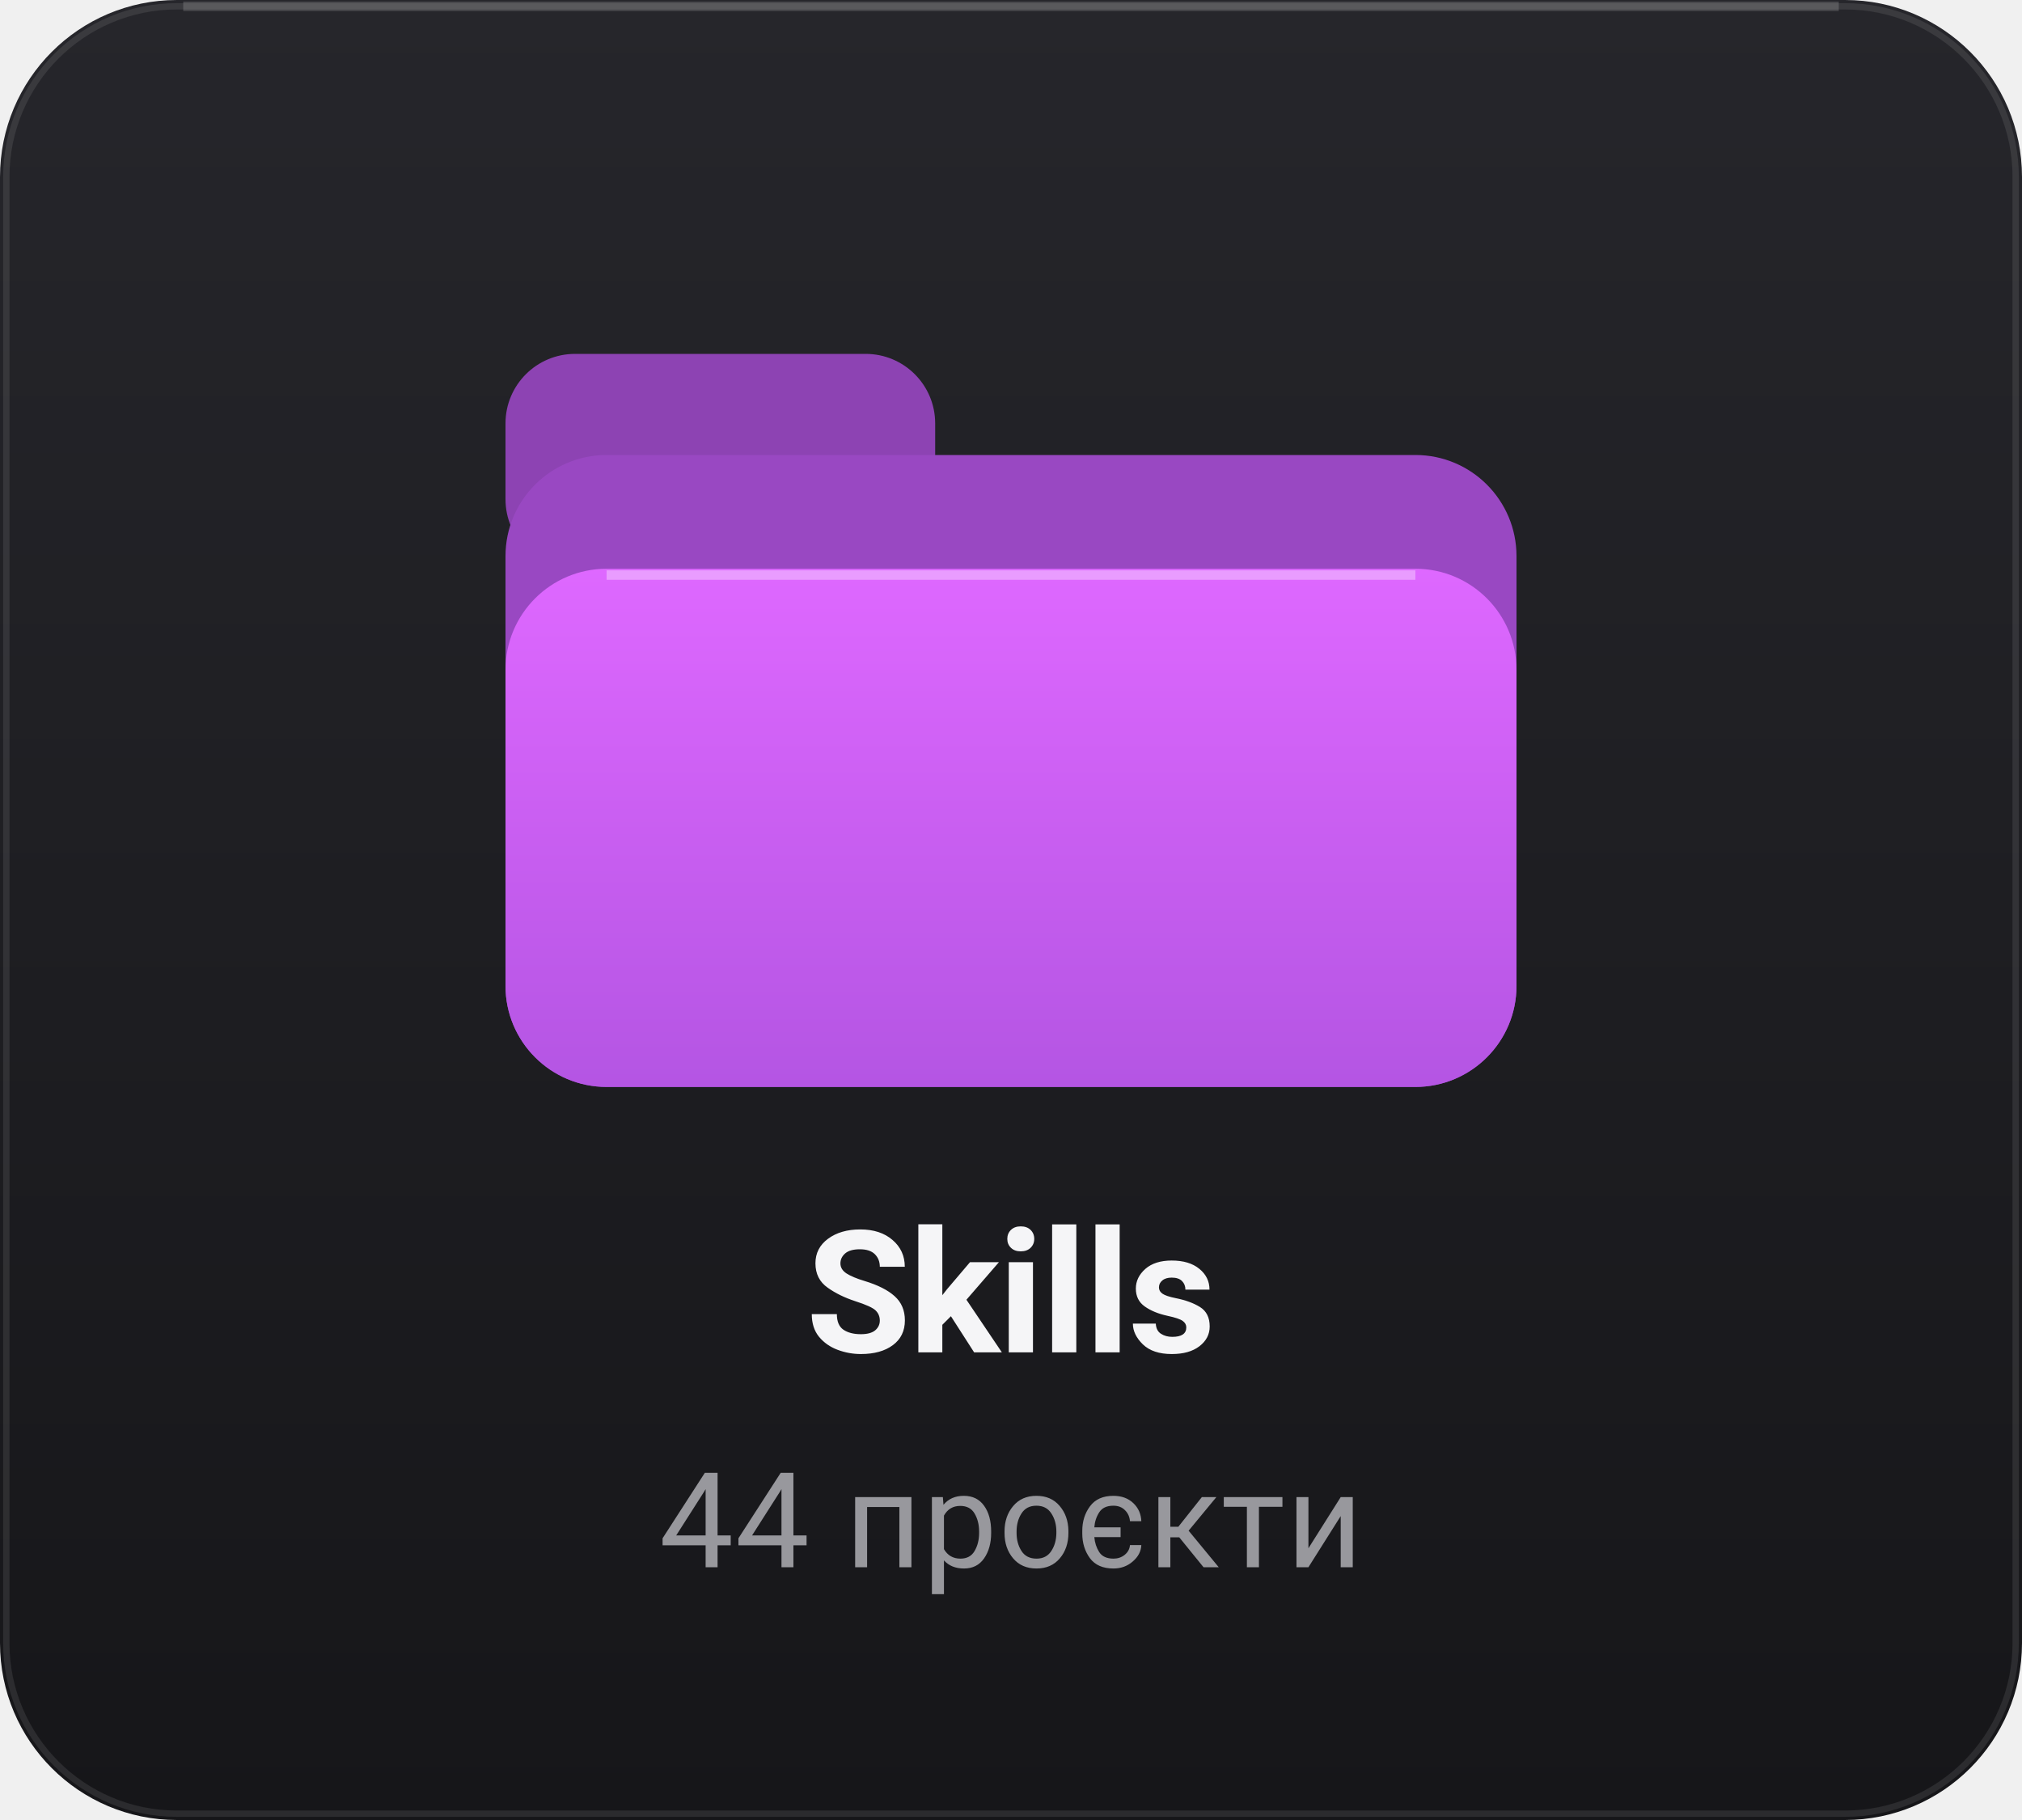
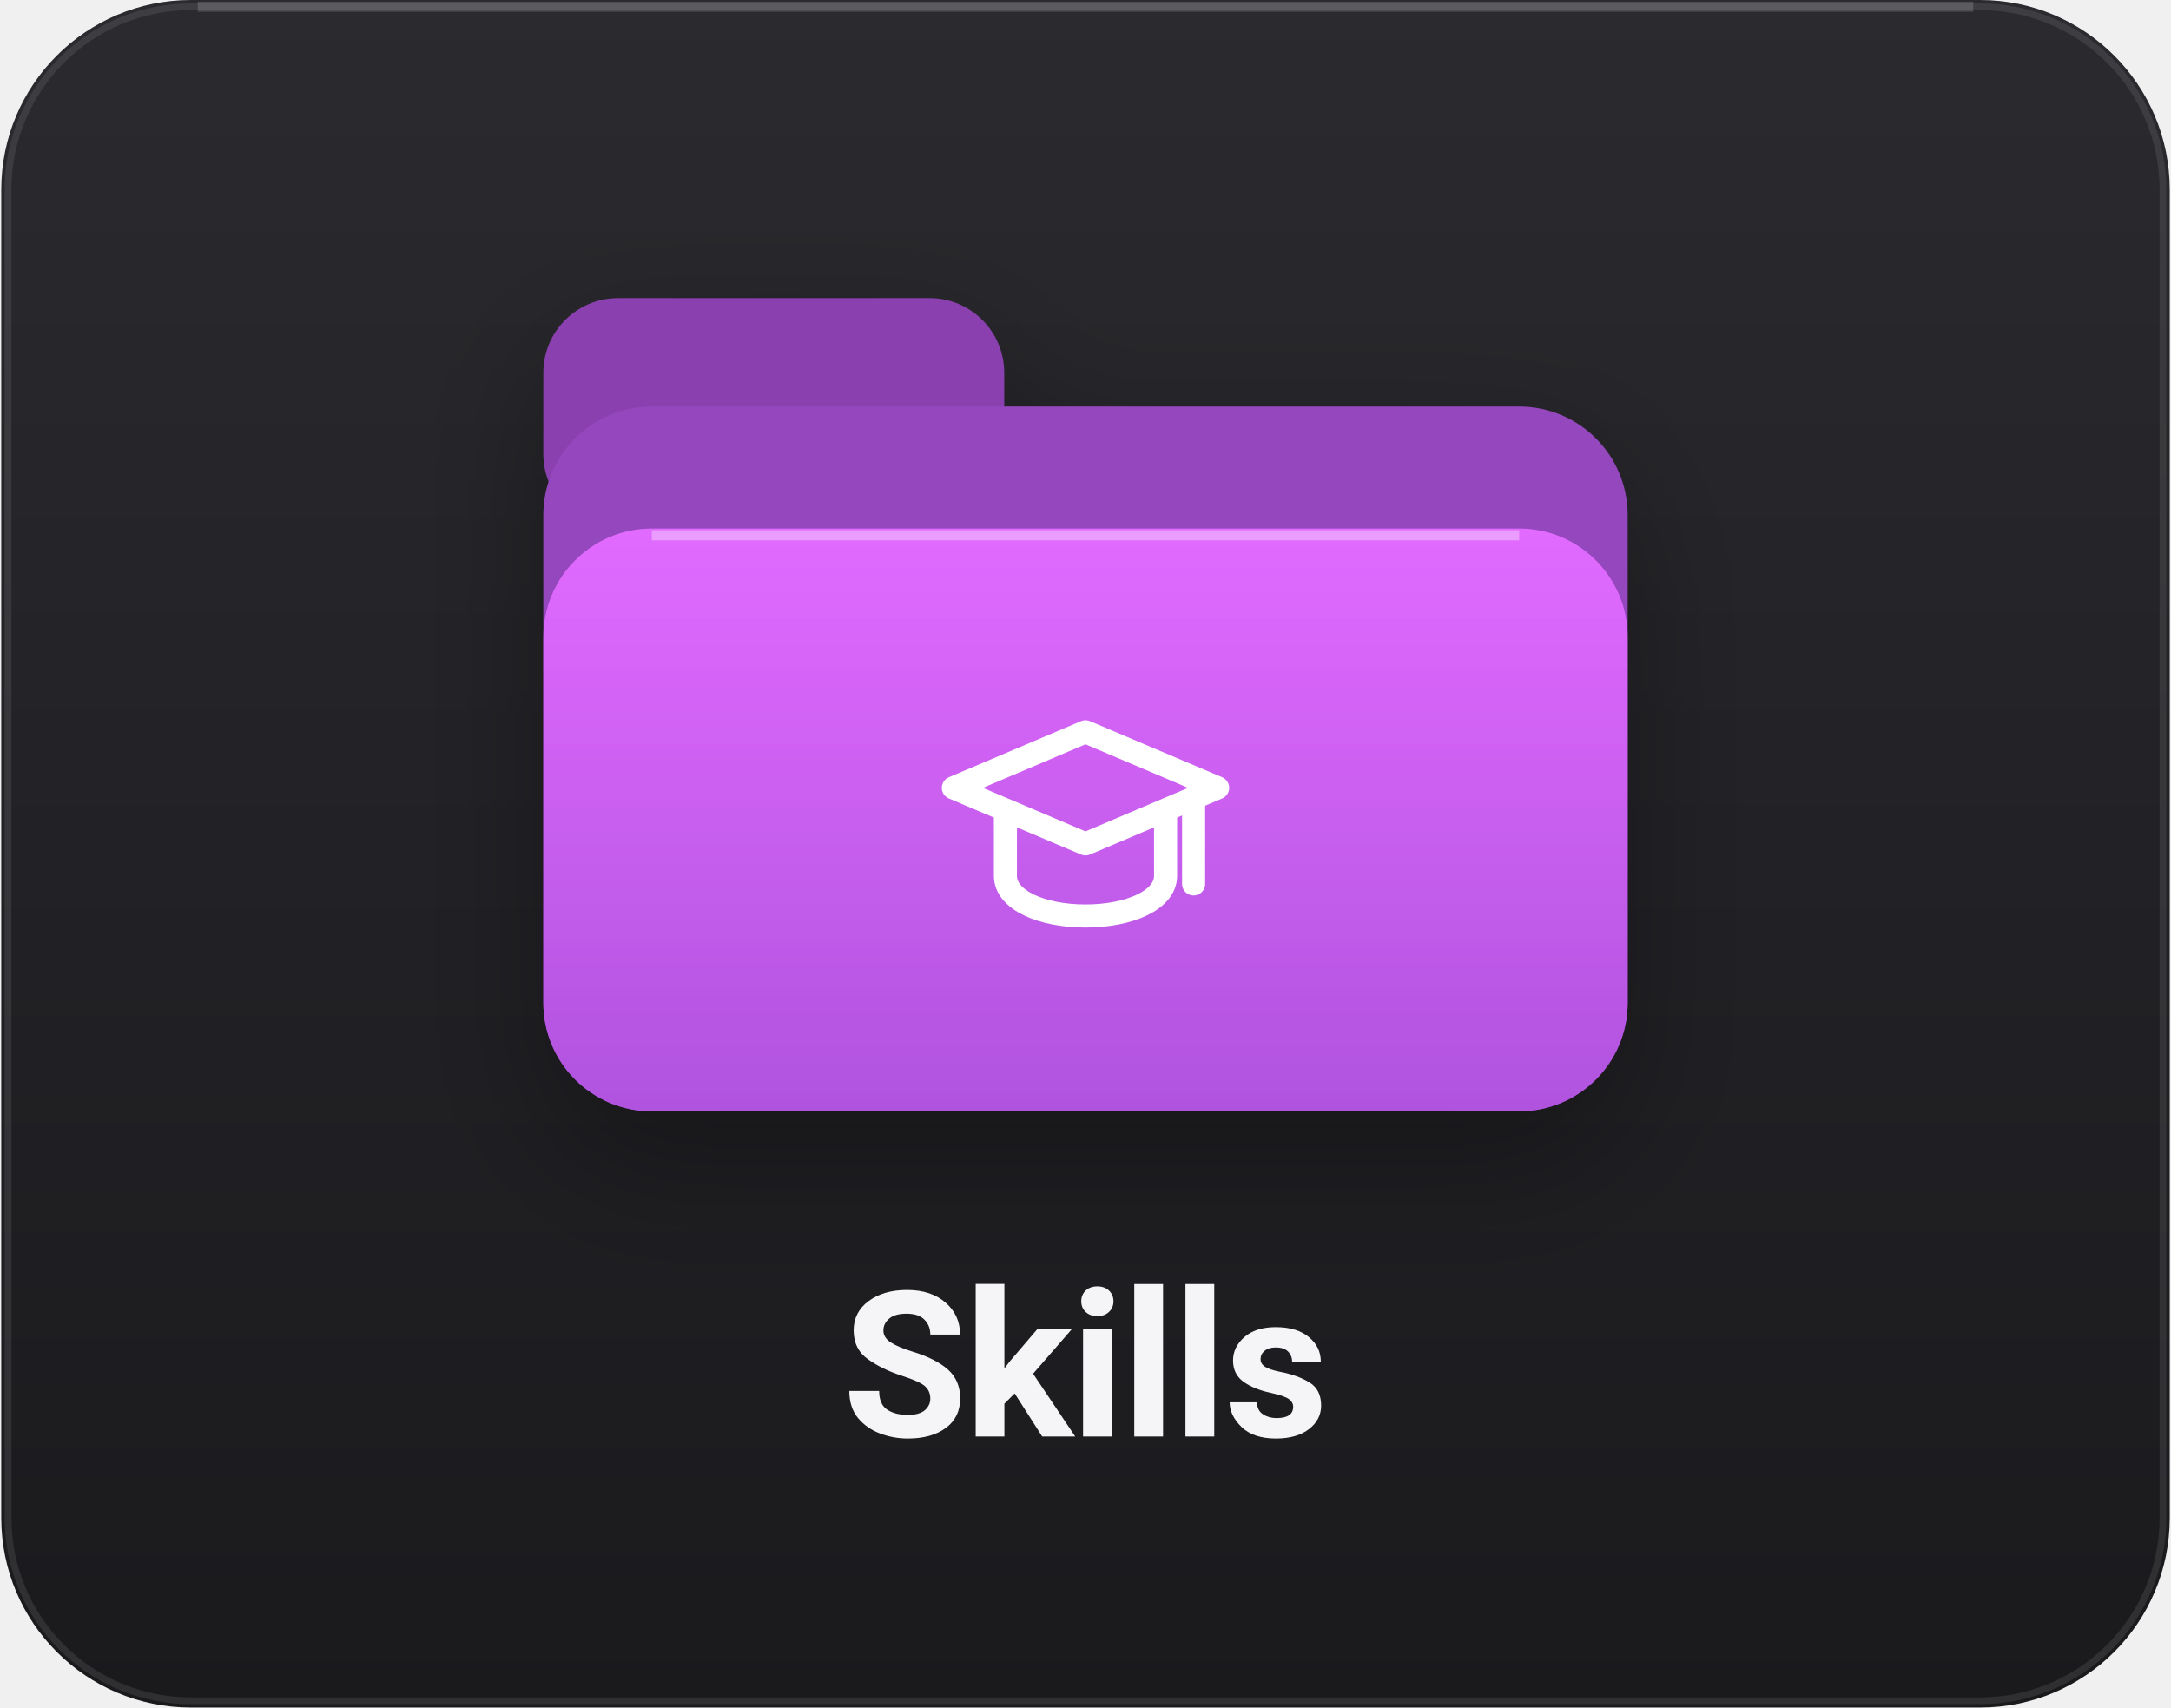
- <svg xmlns="http://www.w3.org/2000/svg" viewBox="0 0 320 288" width="240" height="216" role="img" aria-label="Тека «Skills», 44 проєкти">
+ <svg xmlns="http://www.w3.org/2000/svg" viewBox="0 0 320 252" width="164" height="129" role="img" aria-label="Тека «Skills»">
  <defs>
    <linearGradient id="tile" x1="0" y1="0" x2="0" y2="1">
-       <stop offset="0" stop-color="#26262b" />
-       <stop offset="1" stop-color="#161619" />
+       <stop offset="0" stop-color="#2a2a2f" />
+       <stop offset="1" stop-color="#1a1a1d" />
    </linearGradient>
    <linearGradient id="front" x1="0" y1="0" x2="0" y2="1">
-       <stop offset="0" stop-color="#de68ff" />
-       <stop offset="1" stop-color="#b455e3" />
+       <stop offset="0" stop-color="#e16aff" />
+       <stop offset="1" stop-color="#b053df" />
    </linearGradient>
+     <filter id="shadow" x="-25%" y="-25%" width="150%" height="150%">
+       <feDropShadow dx="0" dy="8" stdDeviation="10" flood-color="#000000" flood-opacity="0.30" />
+     </filter>
  </defs>
-   <rect width="320" height="288" rx="28" fill="url(#tile)" />
-   <rect x="1" y="1" width="318" height="286" rx="27" fill="none" stroke="#ffffff" stroke-opacity="0.09" />
-   <path d="M29 1 H291" stroke="#ffffff" stroke-opacity="0.16" stroke-width="1.5" />
-   <g>
-     <rect x="80" y="56" width="68" height="34" rx="11" fill="#8d43b3" />
-     <rect x="80" y="72" width="160" height="100" rx="16" fill="#9948c2" />
-     <rect x="80" y="90" width="160" height="82" rx="16" fill="url(#front)" />
-     <path d="M96 91 H224" stroke="#ffffff" stroke-opacity="0.34" stroke-width="1.5" />
+   <rect width="320" height="252" rx="28" fill="url(#tile)" />
+   <rect x="1" y="1" width="318" height="250" rx="27" fill="none" stroke="#ffffff" stroke-opacity="0.09" />
+   <path d="M29 1 H291" fill="none" stroke="#ffffff" stroke-opacity="0.16" stroke-width="1.5" />
+   <g filter="url(#shadow)">
+     <rect x="80" y="44" width="68" height="34" rx="11" fill="#8a41ae" />
+     <rect x="80" y="60" width="160" height="104" rx="16" fill="#9546bd" />
+     <rect x="80" y="78" width="160" height="86" rx="16" fill="url(#front)" />
+     <path d="M96 79 H224" fill="none" stroke="#ffffff" stroke-opacity="0.34" stroke-width="1.5" />
  </g>
-   <text x="160" y="214" text-anchor="middle" fill="#f5f5f7" font-family="-apple-system, BlinkMacSystemFont, 'SF Pro Display', 'Segoe UI', Roboto, 'Helvetica Neue', Arial, sans-serif" font-size="27" font-weight="600" letter-spacing="-0.3">Skills</text>
-   <text x="160" y="248" text-anchor="middle" fill="#98989d" font-family="-apple-system, BlinkMacSystemFont, 'SF Pro Display', 'Segoe UI', Roboto, 'Helvetica Neue', Arial, sans-serif" font-size="21" letter-spacing="0.2">44 проєкти</text>
+   <g transform="translate(134.0 95.0) scale(1.1818)" fill="none" stroke="#ffffff" stroke-width="2.88" stroke-linecap="round" stroke-linejoin="round">
+     <path d="M22 11 L38.5 18 L22 25 L5.5 18 Z" />
+     <path d="M12 21.2 v7.8 c0 3 4.5 5 10 5 s10 -2 10 -5 v-7.8" />
+     <path d="M35.5 19.5 V30" />
+   </g>
+   <text x="160" y="212" text-anchor="middle" fill="#f5f5f7" font-family="-apple-system, BlinkMacSystemFont, 'SF Pro Display', 'Segoe UI', Roboto, 'Helvetica Neue', Arial, sans-serif" font-size="30" font-weight="600" letter-spacing="-0.4">Skills</text>
</svg>
